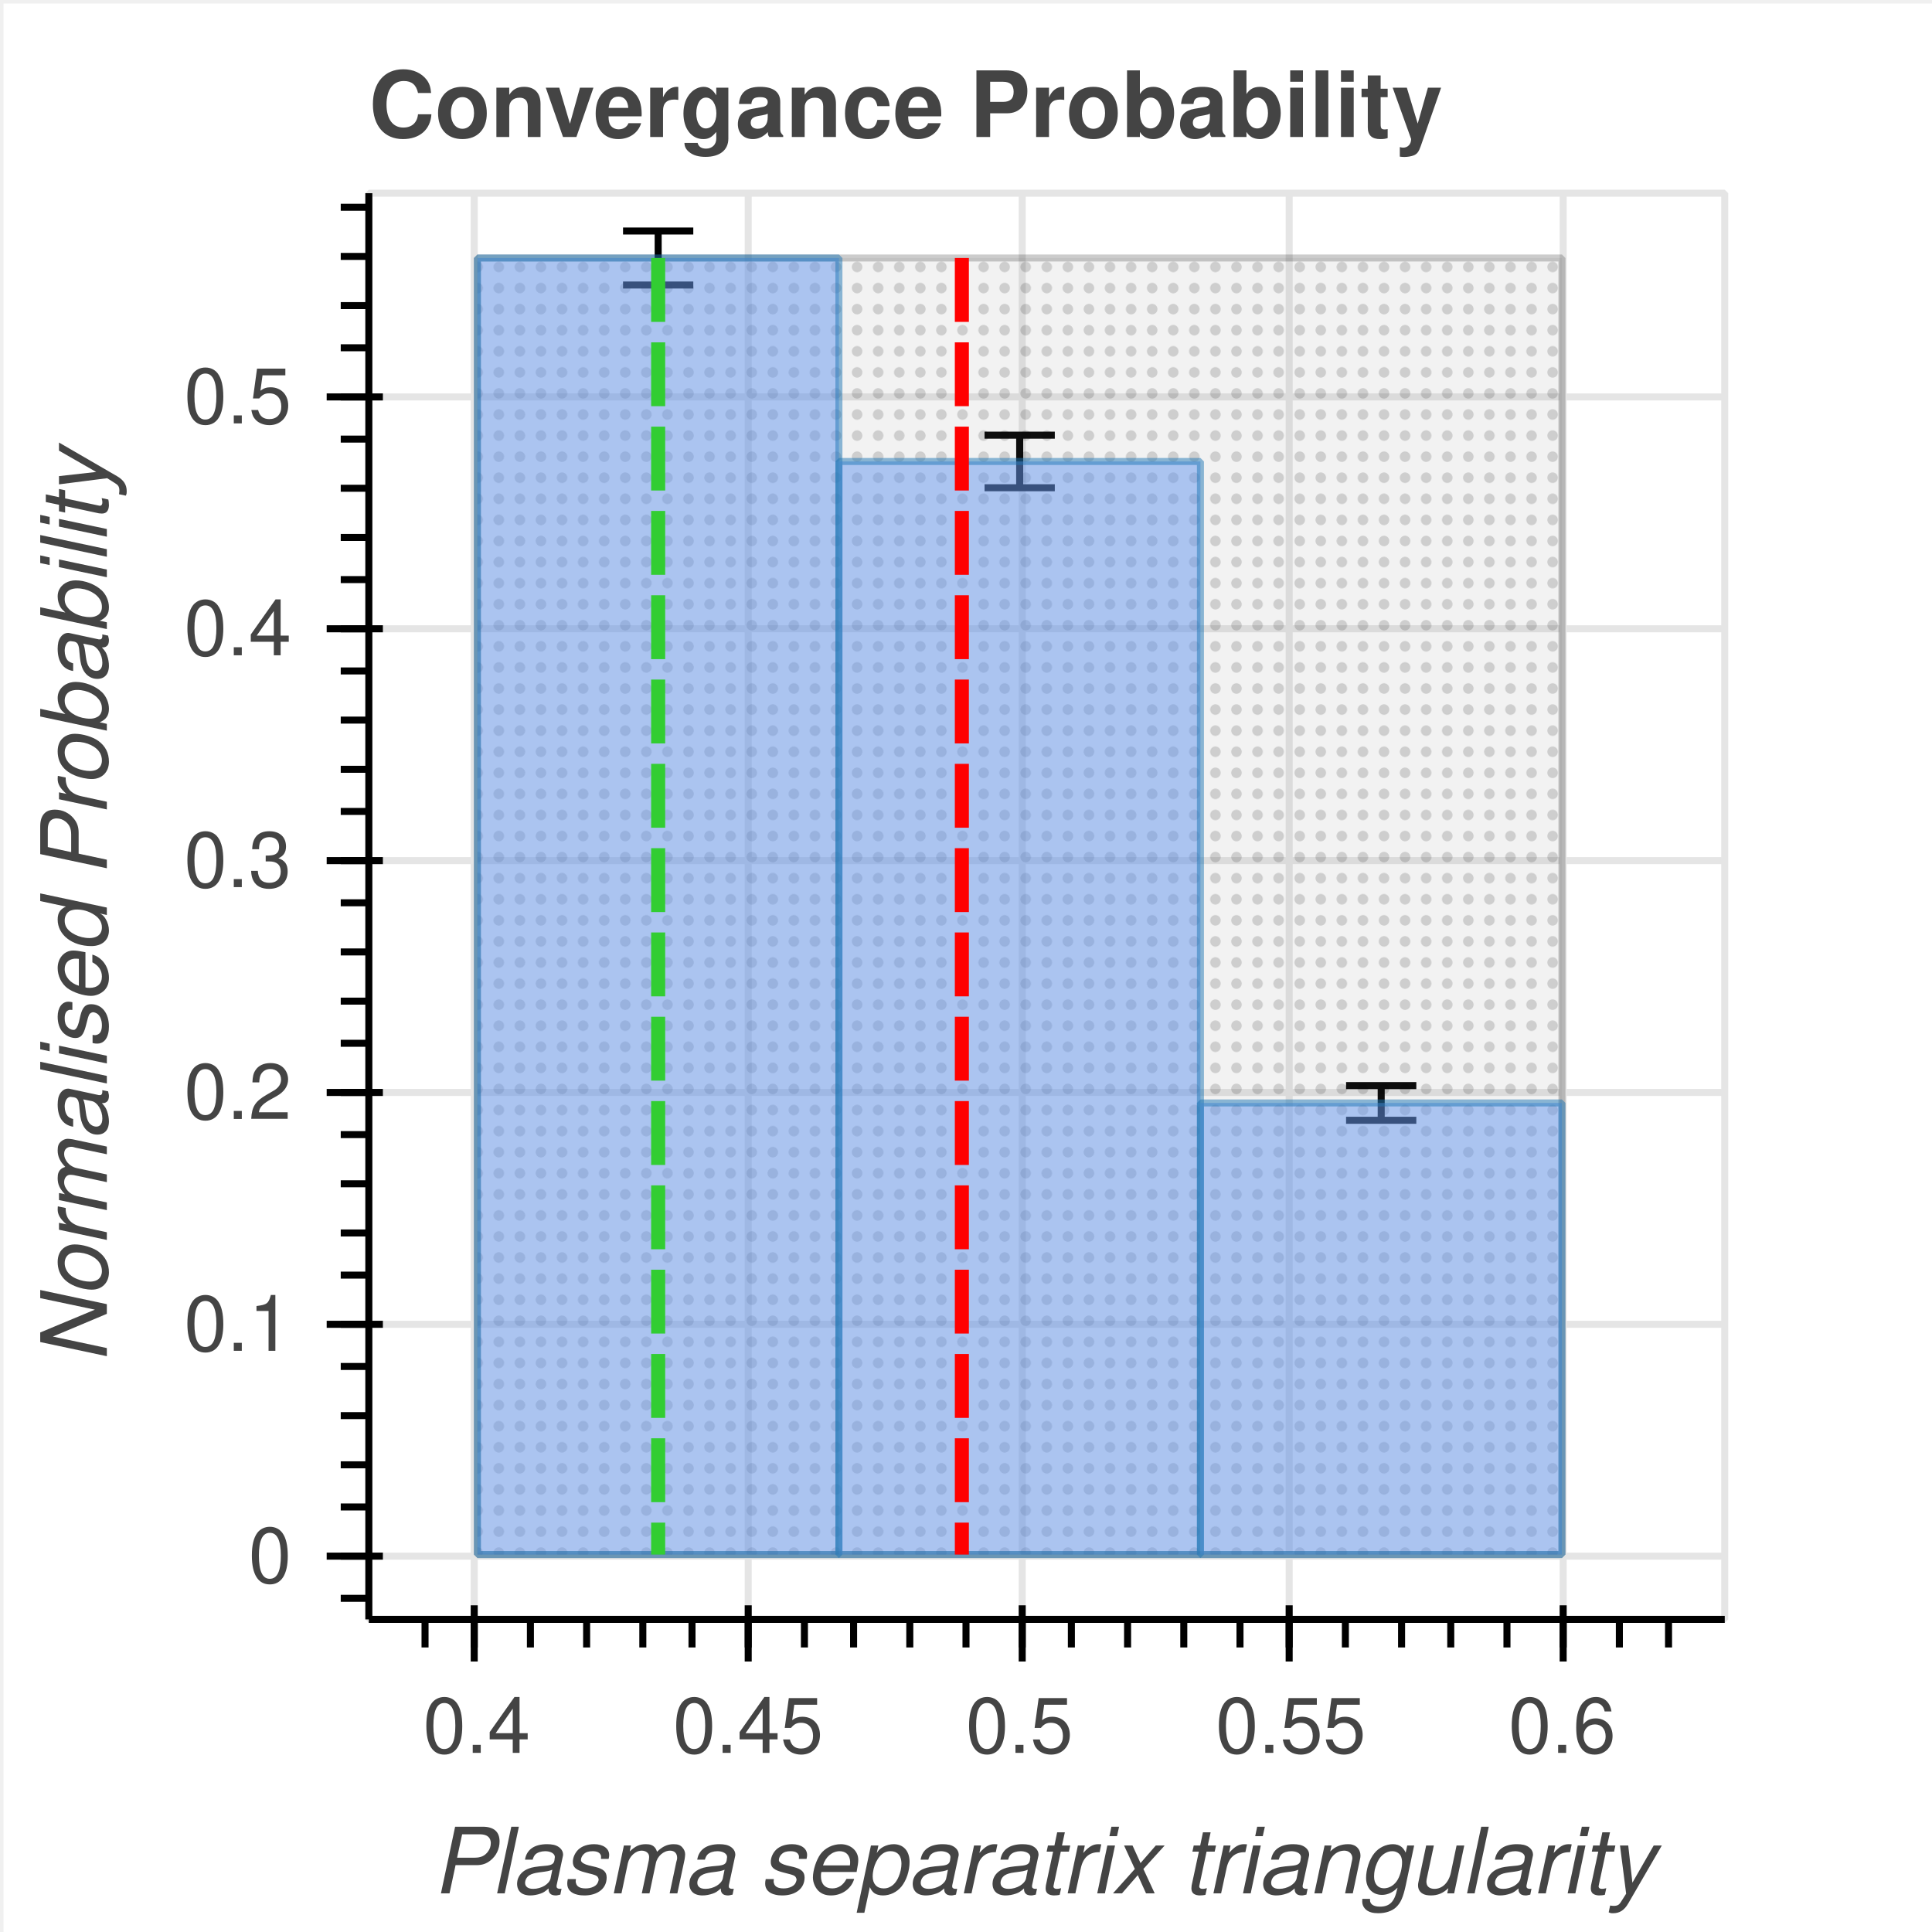
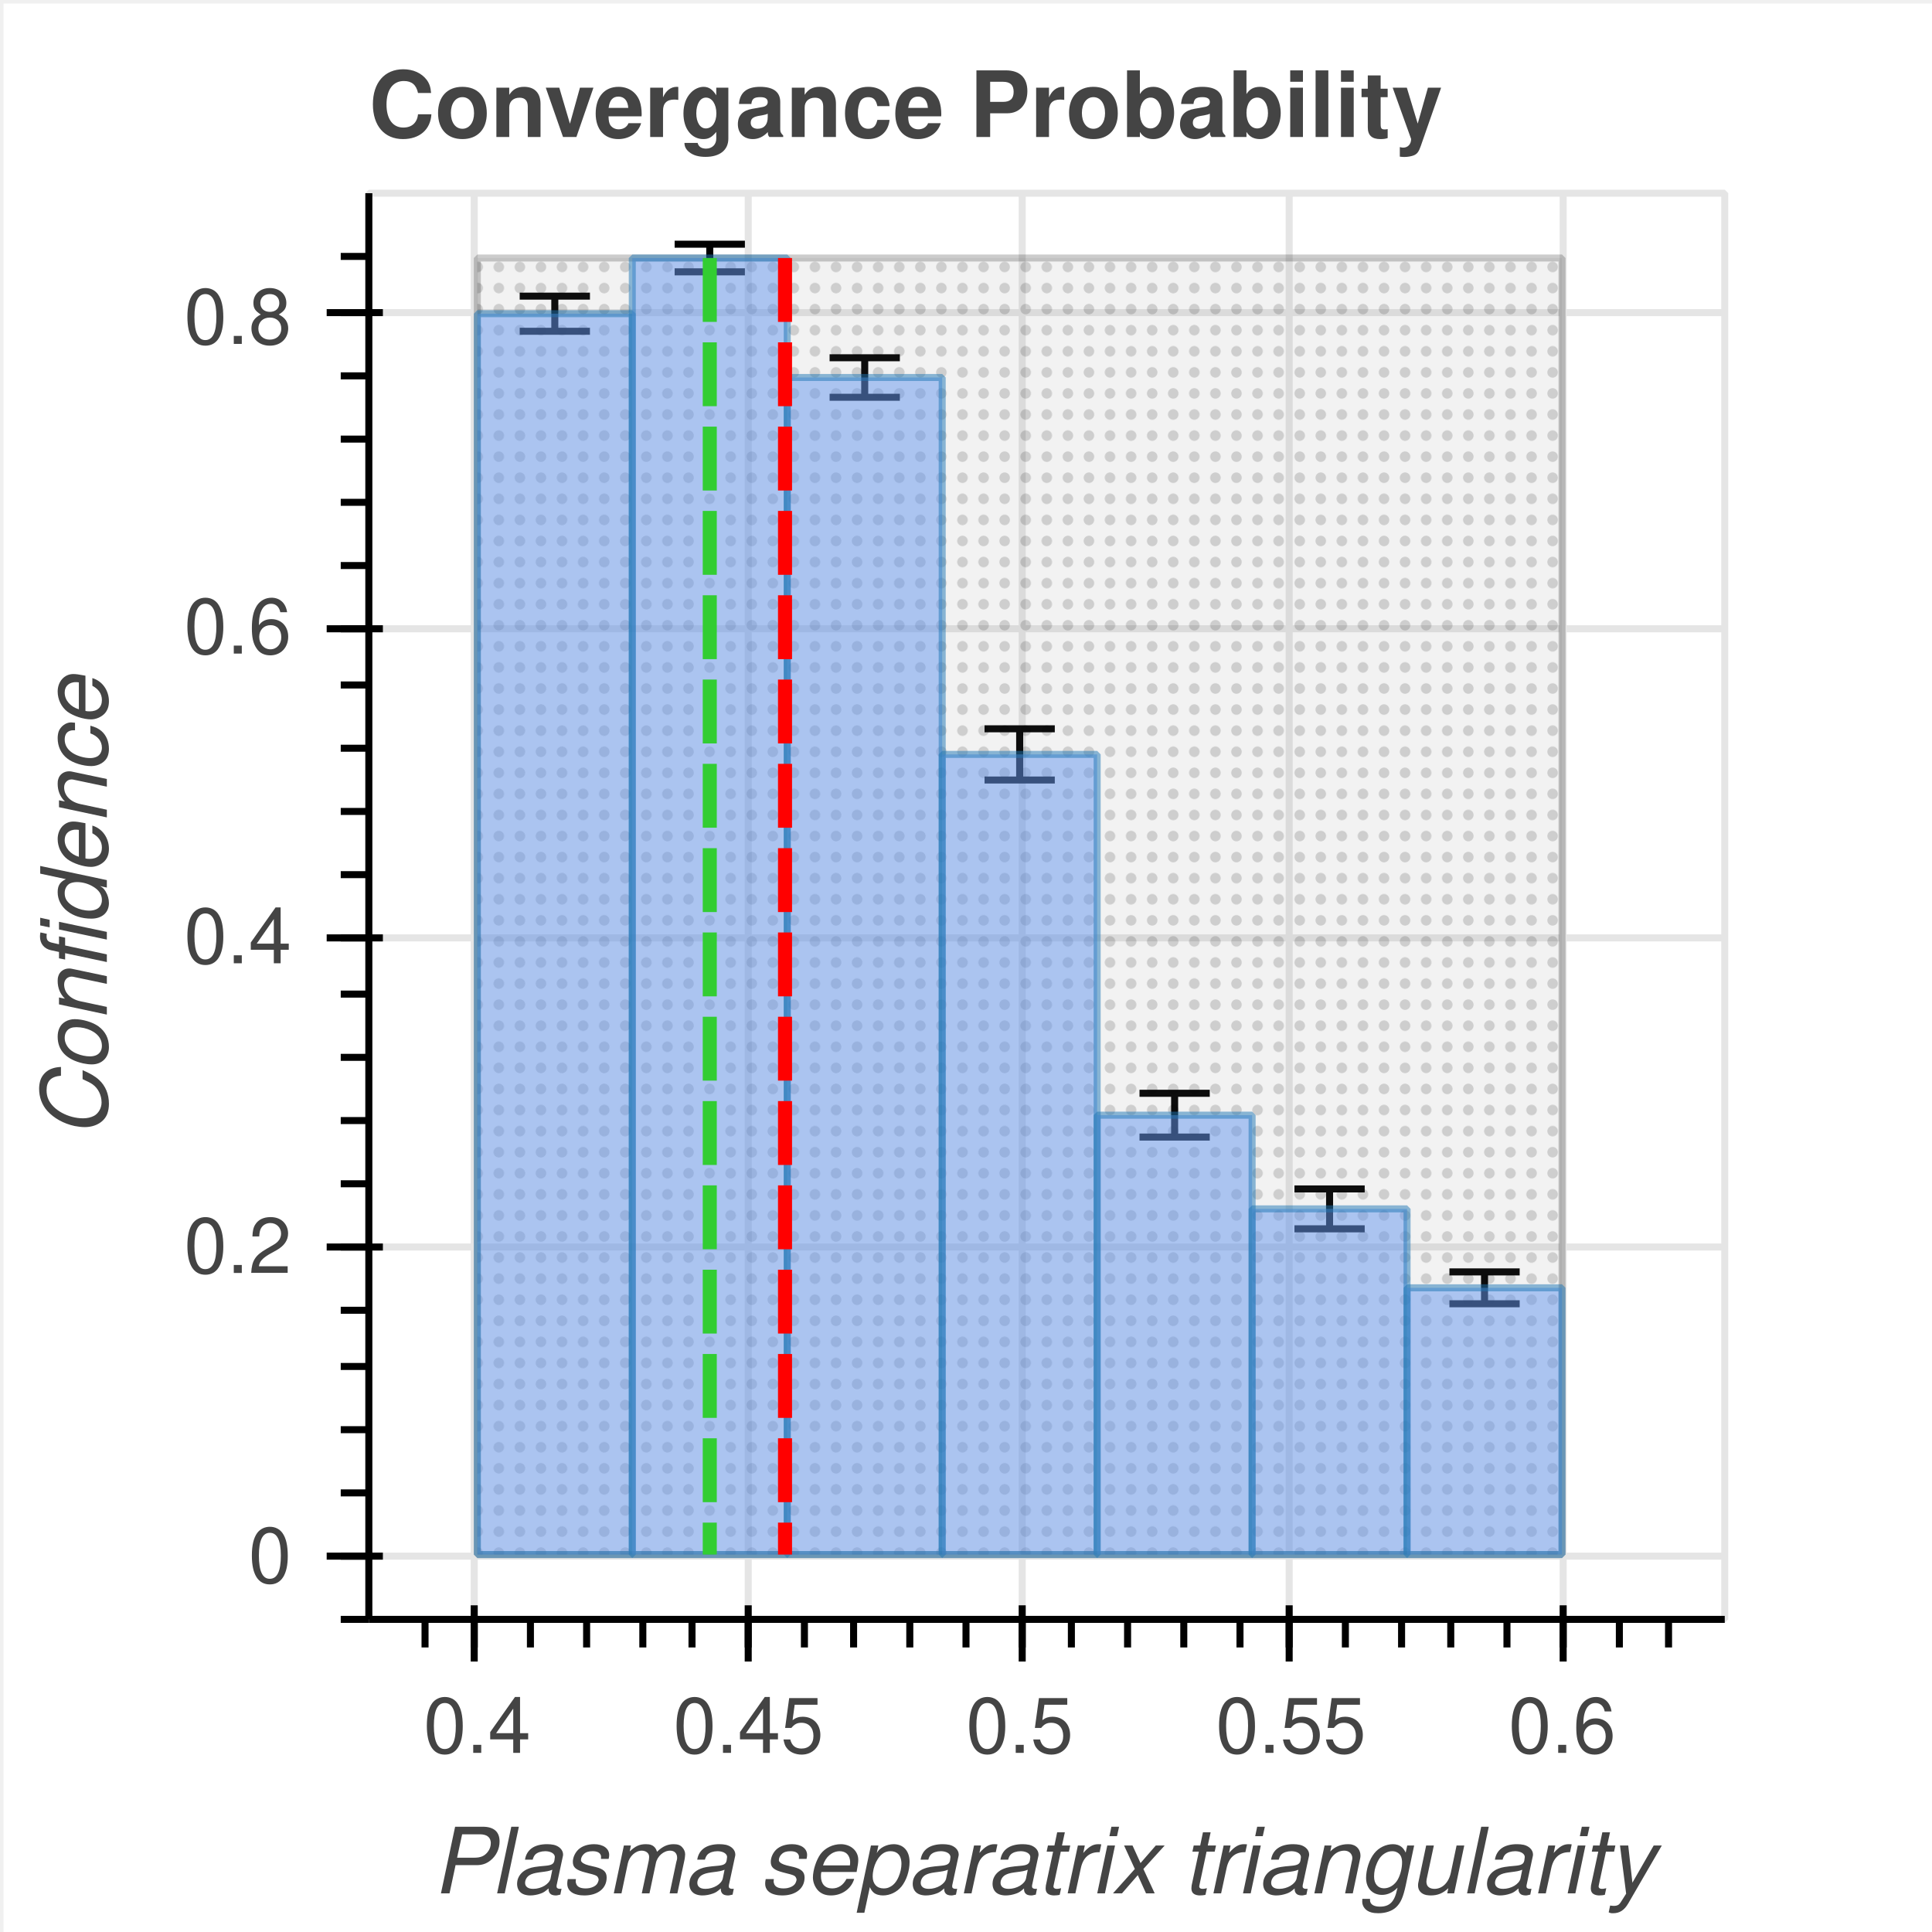
<svg xmlns="http://www.w3.org/2000/svg" version="1.1" width="275" height="275">
  <defs>
-     <clipPath id="tAmQHyvHQlcp">
+     <clipPath id="LnCLbSLbRoFw">
      <path fill="none" stroke="none" d="M 52.5 27.5 L 245.5 27.5 L 245.5 230.5 L 52.5 230.5 L 52.5 27.5 Z" />
    </clipPath>
-     <clipPath id="MFPuxnITZSGI">
+     <clipPath id="NcBMrpWpSbSR">
      <path fill="none" stroke="none" d="M 52.5 27.5 L 245.5 27.5 L 245.5 230.5 L 52.5 230.5 L 52.5 27.5 Z" />
    </clipPath>
-     <clipPath id="GKrBbEVCvaXV">
+     <clipPath id="sJlXTzkyWSCB">
      <path fill="none" stroke="none" d="M 52.5 27.5 L 245.5 27.5 L 245.5 230.5 L 52.5 230.5 L 52.5 27.5 Z" />
    </clipPath>
-     <clipPath id="isdcPAMrfsde">
+     <clipPath id="GQpRMGQTZTDt">
      <path fill="none" stroke="none" d="M 52.5 27.5 L 245.5 27.5 L 245.5 230.5 L 52.5 230.5 L 52.5 27.5 Z" />
    </clipPath>
-     <pattern id="sAsgovecMvTl" width="3" height="3" patternUnits="userSpaceOnUse">
+     <pattern id="yRzOiZHkLfmL" width="3" height="3" patternUnits="userSpaceOnUse">
      <path fill="rgb(0,0,0)" stroke="none" paint-order="stroke" d="M 2.75 2 A 0.75 0.75 0 0 0 1.25 2 A 0.75 0.75 0 0 0 2.75 2" fill-opacity="0.149" />
    </pattern>
-     <clipPath id="vZOCZhMIaFDz">
+     <clipPath id="ggymtwAHtQGe">
      <path fill="none" stroke="none" d="M 52.5 27.5 L 245.5 27.5 L 245.5 230.5 L 52.5 230.5 L 52.5 27.5 Z" />
    </clipPath>
-     <clipPath id="ccFSHwwnXrXo">
+     <clipPath id="gRuhgPhNSMVX">
      <path fill="none" stroke="none" d="M 52.5 27.5 L 245.5 27.5 L 245.5 230.5 L 52.5 230.5 L 52.5 27.5 Z" />
    </clipPath>
-     <clipPath id="LZooOgtngRQb">
+     <clipPath id="QiUhBLStNuak">
      <path fill="none" stroke="none" d="M 52.5 27.5 L 245.5 27.5 L 245.5 230.5 L 52.5 230.5 L 52.5 27.5 Z" />
    </clipPath>
-     <clipPath id="IBVFhfnrfcii">
+     <clipPath id="bLAhxzlRAKGR">
      <path fill="none" stroke="none" d="M 52.5 27.5 L 245.5 27.5 L 245.5 230.5 L 52.5 230.5 L 52.5 27.5 Z" />
    </clipPath>
  </defs>
  <path fill="rgb(255,255,255)" stroke="none" paint-order="stroke" d="M 0.5 0.5 L 275.5 0.5 L 275.5 275.5 L 0.5 275.5 L 0.5 0.5 Z" fill-opacity="1" />
  <rect fill="#FFFFFF" stroke="none" x="52" y="27" width="193" height="203" transform="matrix(1, 0, 0, 1, 0.5, 0.5)" />
  <path fill="rgb(255,255,255)" stroke="none" paint-order="stroke" d="M 52.5 27.5 L 245.5 27.5 L 245.5 230.5 L 52.5 230.5 L 52.5 27.5 Z" fill-opacity="1" />
  <path fill="none" stroke="rgb(229,229,229)" paint-order="fill" d="M 52.5 27.5 L 245.5 27.5 L 245.5 230.5 L 52.5 230.5 L 52.5 27.5 Z" stroke-opacity="1" stroke-linejoin="bevel" stroke-miterlimit="10" />
-   <path fill="none" stroke="rgb(229,229,229)" paint-order="fill" d="M 67.5 230.5 L 67.5 27.5 M 106.5 230.5 L 106.5 27.5 M 145.5 230.5 L 145.5 27.5 M 183.5 230.5 L 183.5 27.5 M 222.5 230.5 L 222.5 27.5" stroke-opacity="1" stroke-linejoin="bevel" stroke-miterlimit="10" clip-path="url(#tAmQHyvHQlcp)" />
-   <path fill="none" stroke="rgb(229,229,229)" paint-order="fill" d="M 52.5 221.5 L 245.5 221.5 M 52.5 188.5 L 245.5 188.5 M 52.5 155.5 L 245.5 155.5 M 52.5 122.5 L 245.5 122.5 M 52.5 89.5 L 245.5 89.5 M 52.5 56.5 L 245.5 56.5" stroke-opacity="1" stroke-linejoin="bevel" stroke-miterlimit="10" clip-path="url(#MFPuxnITZSGI)" />
-   <path fill="none" stroke="rgb(0,0,0)" paint-order="fill" d="M 93.683 32.884 L 93.683 40.57" stroke-opacity="1" stroke-linejoin="bevel" stroke-miterlimit="10" clip-path="url(#GKrBbEVCvaXV)" />
-   <path fill="none" stroke="rgb(0,0,0)" paint-order="fill" d="M 145.141 61.941 L 145.141 69.425" stroke-opacity="1" stroke-linejoin="bevel" stroke-miterlimit="10" clip-path="url(#GKrBbEVCvaXV)" />
-   <path fill="none" stroke="rgb(0,0,0)" paint-order="fill" d="M 196.599 154.525 L 196.599 159.461" stroke-opacity="1" stroke-linejoin="bevel" stroke-miterlimit="10" clip-path="url(#GKrBbEVCvaXV)" />
-   <path fill="none" stroke="rgb(0,0,0)" paint-order="fill" d="M 88.683 32.884 L 98.683 32.884" stroke-opacity="1" stroke-linejoin="bevel" stroke-miterlimit="10" clip-path="url(#GKrBbEVCvaXV)" />
-   <path fill="none" stroke="rgb(0,0,0)" paint-order="fill" d="M 140.141 61.941 L 150.141 61.941" stroke-opacity="1" stroke-linejoin="bevel" stroke-miterlimit="10" clip-path="url(#GKrBbEVCvaXV)" />
-   <path fill="none" stroke="rgb(0,0,0)" paint-order="fill" d="M 191.599 154.525 L 201.599 154.525" stroke-opacity="1" stroke-linejoin="bevel" stroke-miterlimit="10" clip-path="url(#GKrBbEVCvaXV)" />
-   <path fill="none" stroke="rgb(0,0,0)" paint-order="fill" d="M 98.683 40.57 L 88.683 40.57" stroke-opacity="1" stroke-linejoin="bevel" stroke-miterlimit="10" clip-path="url(#GKrBbEVCvaXV)" />
-   <path fill="none" stroke="rgb(0,0,0)" paint-order="fill" d="M 150.141 69.425 L 140.141 69.425" stroke-opacity="1" stroke-linejoin="bevel" stroke-miterlimit="10" clip-path="url(#GKrBbEVCvaXV)" />
-   <path fill="none" stroke="rgb(0,0,0)" paint-order="fill" d="M 201.599 159.461 L 191.599 159.461" stroke-opacity="1" stroke-linejoin="bevel" stroke-miterlimit="10" clip-path="url(#GKrBbEVCvaXV)" />
-   <path fill="rgb(128,128,128)" stroke="none" paint-order="stroke" d="M 67.954 36.727 L 222.327 36.727 L 222.327 221.273 L 67.954 221.273 L 67.954 36.727 Z" fill-opacity="0.102" clip-path="url(#isdcPAMrfsde)" />
-   <path fill="url(#sAsgovecMvTl)" stroke="rgb(0,0,0)" paint-order="fill" d="M 67.954 36.727 L 222.327 36.727 L 222.327 221.273 L 67.954 221.273 L 67.954 36.727 Z" clip-path="url(#isdcPAMrfsde)" stroke-opacity="0.2" stroke-linejoin="bevel" stroke-miterlimit="10" />
-   <path fill="rgb(100,149,237)" stroke="rgb(31,119,180)" paint-order="fill" d="M 67.954 36.727 L 119.412 36.727 L 119.412 221.273 L 67.954 221.273 L 67.954 36.727 Z" fill-opacity="0.502" clip-path="url(#vZOCZhMIaFDz)" stroke-opacity="0.502" stroke-linejoin="bevel" stroke-miterlimit="10" />
-   <path fill="rgb(100,149,237)" stroke="rgb(31,119,180)" paint-order="fill" d="M 119.412 65.683 L 170.87 65.683 L 170.87 221.273 L 119.412 221.273 L 119.412 65.683 Z" fill-opacity="0.502" clip-path="url(#vZOCZhMIaFDz)" stroke-opacity="0.502" stroke-linejoin="bevel" stroke-miterlimit="10" />
-   <path fill="rgb(100,149,237)" stroke="rgb(31,119,180)" paint-order="fill" d="M 170.87 156.993 L 222.327 156.993 L 222.327 221.273 L 170.87 221.273 L 170.87 156.993 Z" fill-opacity="0.502" clip-path="url(#vZOCZhMIaFDz)" stroke-opacity="0.502" stroke-linejoin="bevel" stroke-miterlimit="10" />
+   <path fill="none" stroke="rgb(229,229,229)" paint-order="fill" d="M 67.5 230.5 L 67.5 27.5 M 106.5 230.5 L 106.5 27.5 M 145.5 230.5 L 145.5 27.5 M 183.5 230.5 L 183.5 27.5 M 222.5 230.5 L 222.5 27.5" stroke-opacity="1" stroke-linejoin="bevel" stroke-miterlimit="10" clip-path="url(#LnCLbSLbRoFw)" />
+   <path fill="none" stroke="rgb(229,229,229)" paint-order="fill" d="M 52.5 221.5 L 245.5 221.5 M 52.5 177.5 L 245.5 177.5 M 52.5 133.5 L 245.5 133.5 M 52.5 89.5 L 245.5 89.5 M 52.5 44.5 L 245.5 44.5" stroke-opacity="1" stroke-linejoin="bevel" stroke-miterlimit="10" clip-path="url(#NcBMrpWpSbSR)" />
+   <path fill="none" stroke="rgb(0,0,0)" paint-order="fill" d="M 78.972 42.152 L 78.972 47.155" stroke-opacity="1" stroke-linejoin="bevel" stroke-miterlimit="10" clip-path="url(#sJlXTzkyWSCB)" />
+   <path fill="none" stroke="rgb(0,0,0)" paint-order="fill" d="M 101.028 34.761 L 101.028 38.694" stroke-opacity="1" stroke-linejoin="bevel" stroke-miterlimit="10" clip-path="url(#sJlXTzkyWSCB)" />
+   <path fill="none" stroke="rgb(0,0,0)" paint-order="fill" d="M 123.084 50.921 L 123.084 56.545" stroke-opacity="1" stroke-linejoin="bevel" stroke-miterlimit="10" clip-path="url(#sJlXTzkyWSCB)" />
+   <path fill="none" stroke="rgb(0,0,0)" paint-order="fill" d="M 145.14 103.736 L 145.14 111.026" stroke-opacity="1" stroke-linejoin="bevel" stroke-miterlimit="10" clip-path="url(#sJlXTzkyWSCB)" />
+   <path fill="none" stroke="rgb(0,0,0)" paint-order="fill" d="M 167.196 155.617 L 167.196 161.85" stroke-opacity="1" stroke-linejoin="bevel" stroke-miterlimit="10" clip-path="url(#sJlXTzkyWSCB)" />
+   <path fill="none" stroke="rgb(0,0,0)" paint-order="fill" d="M 189.252 169.231 L 189.252 174.912" stroke-opacity="1" stroke-linejoin="bevel" stroke-miterlimit="10" clip-path="url(#sJlXTzkyWSCB)" />
+   <path fill="none" stroke="rgb(0,0,0)" paint-order="fill" d="M 211.308 181.042 L 211.308 185.575" stroke-opacity="1" stroke-linejoin="bevel" stroke-miterlimit="10" clip-path="url(#sJlXTzkyWSCB)" />
+   <path fill="none" stroke="rgb(0,0,0)" paint-order="fill" d="M 73.972 42.152 L 83.972 42.152" stroke-opacity="1" stroke-linejoin="bevel" stroke-miterlimit="10" clip-path="url(#sJlXTzkyWSCB)" />
+   <path fill="none" stroke="rgb(0,0,0)" paint-order="fill" d="M 96.028 34.761 L 106.028 34.761" stroke-opacity="1" stroke-linejoin="bevel" stroke-miterlimit="10" clip-path="url(#sJlXTzkyWSCB)" />
+   <path fill="none" stroke="rgb(0,0,0)" paint-order="fill" d="M 118.084 50.921 L 128.084 50.921" stroke-opacity="1" stroke-linejoin="bevel" stroke-miterlimit="10" clip-path="url(#sJlXTzkyWSCB)" />
+   <path fill="none" stroke="rgb(0,0,0)" paint-order="fill" d="M 140.14 103.736 L 150.14 103.736" stroke-opacity="1" stroke-linejoin="bevel" stroke-miterlimit="10" clip-path="url(#sJlXTzkyWSCB)" />
+   <path fill="none" stroke="rgb(0,0,0)" paint-order="fill" d="M 162.196 155.617 L 172.196 155.617" stroke-opacity="1" stroke-linejoin="bevel" stroke-miterlimit="10" clip-path="url(#sJlXTzkyWSCB)" />
+   <path fill="none" stroke="rgb(0,0,0)" paint-order="fill" d="M 184.252 169.231 L 194.252 169.231" stroke-opacity="1" stroke-linejoin="bevel" stroke-miterlimit="10" clip-path="url(#sJlXTzkyWSCB)" />
+   <path fill="none" stroke="rgb(0,0,0)" paint-order="fill" d="M 206.308 181.042 L 216.308 181.042" stroke-opacity="1" stroke-linejoin="bevel" stroke-miterlimit="10" clip-path="url(#sJlXTzkyWSCB)" />
+   <path fill="none" stroke="rgb(0,0,0)" paint-order="fill" d="M 83.972 47.155 L 73.972 47.155" stroke-opacity="1" stroke-linejoin="bevel" stroke-miterlimit="10" clip-path="url(#sJlXTzkyWSCB)" />
+   <path fill="none" stroke="rgb(0,0,0)" paint-order="fill" d="M 106.028 38.694 L 96.028 38.694" stroke-opacity="1" stroke-linejoin="bevel" stroke-miterlimit="10" clip-path="url(#sJlXTzkyWSCB)" />
+   <path fill="none" stroke="rgb(0,0,0)" paint-order="fill" d="M 128.084 56.545 L 118.084 56.545" stroke-opacity="1" stroke-linejoin="bevel" stroke-miterlimit="10" clip-path="url(#sJlXTzkyWSCB)" />
+   <path fill="none" stroke="rgb(0,0,0)" paint-order="fill" d="M 150.14 111.026 L 140.14 111.026" stroke-opacity="1" stroke-linejoin="bevel" stroke-miterlimit="10" clip-path="url(#sJlXTzkyWSCB)" />
+   <path fill="none" stroke="rgb(0,0,0)" paint-order="fill" d="M 172.196 161.85 L 162.196 161.85" stroke-opacity="1" stroke-linejoin="bevel" stroke-miterlimit="10" clip-path="url(#sJlXTzkyWSCB)" />
+   <path fill="none" stroke="rgb(0,0,0)" paint-order="fill" d="M 194.252 174.912 L 184.252 174.912" stroke-opacity="1" stroke-linejoin="bevel" stroke-miterlimit="10" clip-path="url(#sJlXTzkyWSCB)" />
+   <path fill="none" stroke="rgb(0,0,0)" paint-order="fill" d="M 216.308 185.575 L 206.308 185.575" stroke-opacity="1" stroke-linejoin="bevel" stroke-miterlimit="10" clip-path="url(#sJlXTzkyWSCB)" />
+   <path fill="rgb(128,128,128)" stroke="none" paint-order="stroke" d="M 67.944 36.727 L 222.336 36.727 L 222.336 221.273 L 67.944 221.273 L 67.944 36.727 Z" fill-opacity="0.102" clip-path="url(#GQpRMGQTZTDt)" />
+   <path fill="url(#yRzOiZHkLfmL)" stroke="rgb(0,0,0)" paint-order="fill" d="M 67.944 36.727 L 222.336 36.727 L 222.336 221.273 L 67.944 221.273 L 67.944 36.727 Z" clip-path="url(#GQpRMGQTZTDt)" stroke-opacity="0.2" stroke-linejoin="bevel" stroke-miterlimit="10" />
+   <path fill="rgb(100,149,237)" stroke="rgb(31,119,180)" paint-order="fill" d="M 67.944 44.653 L 90 44.653 L 90 221.273 L 67.944 221.273 L 67.944 44.653 Z" fill-opacity="0.502" clip-path="url(#ggymtwAHtQGe)" stroke-opacity="0.502" stroke-linejoin="bevel" stroke-miterlimit="10" />
+   <path fill="rgb(100,149,237)" stroke="rgb(31,119,180)" paint-order="fill" d="M 90 36.727 L 112.056 36.727 L 112.056 221.273 L 90 221.273 L 90 36.727 Z" fill-opacity="0.502" clip-path="url(#ggymtwAHtQGe)" stroke-opacity="0.502" stroke-linejoin="bevel" stroke-miterlimit="10" />
+   <path fill="rgb(100,149,237)" stroke="rgb(31,119,180)" paint-order="fill" d="M 112.056 53.733 L 134.112 53.733 L 134.112 221.273 L 112.056 221.273 L 112.056 53.733 Z" fill-opacity="0.502" clip-path="url(#ggymtwAHtQGe)" stroke-opacity="0.502" stroke-linejoin="bevel" stroke-miterlimit="10" />
+   <path fill="rgb(100,149,237)" stroke="rgb(31,119,180)" paint-order="fill" d="M 134.112 107.381 L 156.168 107.381 L 156.168 221.273 L 134.112 221.273 L 134.112 107.381 Z" fill-opacity="0.502" clip-path="url(#ggymtwAHtQGe)" stroke-opacity="0.502" stroke-linejoin="bevel" stroke-miterlimit="10" />
+   <path fill="rgb(100,149,237)" stroke="rgb(31,119,180)" paint-order="fill" d="M 156.168 158.733 L 178.224 158.733 L 178.224 221.273 L 156.168 221.273 L 156.168 158.733 Z" fill-opacity="0.502" clip-path="url(#ggymtwAHtQGe)" stroke-opacity="0.502" stroke-linejoin="bevel" stroke-miterlimit="10" />
+   <path fill="rgb(100,149,237)" stroke="rgb(31,119,180)" paint-order="fill" d="M 178.224 172.071 L 200.28 172.071 L 200.28 221.273 L 178.224 221.273 L 178.224 172.071 Z" fill-opacity="0.502" clip-path="url(#ggymtwAHtQGe)" stroke-opacity="0.502" stroke-linejoin="bevel" stroke-miterlimit="10" />
+   <path fill="rgb(100,149,237)" stroke="rgb(31,119,180)" paint-order="fill" d="M 200.28 183.308 L 222.336 183.308 L 222.336 221.273 L 200.28 221.273 L 200.28 183.308 Z" fill-opacity="0.502" clip-path="url(#ggymtwAHtQGe)" stroke-opacity="0.502" stroke-linejoin="bevel" stroke-miterlimit="10" />
  <path fill="none" stroke="rgb(0,0,0)" paint-order="fill" d="M 52.5 230.5 L 245.5 230.5" stroke-opacity="1" stroke-linejoin="bevel" stroke-miterlimit="10" />
  <path fill="none" stroke="rgb(0,0,0)" paint-order="fill" d="M 67.5 236.5 L 67.5 228.5 M 106.5 236.5 L 106.5 228.5 M 145.5 236.5 L 145.5 228.5 M 183.5 236.5 L 183.5 228.5 M 222.5 236.5 L 222.5 228.5" stroke-opacity="1" stroke-linejoin="bevel" stroke-miterlimit="10" />
  <path fill="none" stroke="rgb(0,0,0)" paint-order="fill" d="M 60.5 234.5 L 60.5 230.5 M 67.5 234.5 L 67.5 230.5 M 75.5 234.5 L 75.5 230.5 M 83.5 234.5 L 83.5 230.5 M 91.5 234.5 L 91.5 230.5 M 98.5 234.5 L 98.5 230.5 M 106.5 234.5 L 106.5 230.5 M 114.5 234.5 L 114.5 230.5 M 121.5 234.5 L 121.5 230.5 M 129.5 234.5 L 129.5 230.5 M 137.5 234.5 L 137.5 230.5 M 145.5 234.5 L 145.5 230.5 M 152.5 234.5 L 152.5 230.5 M 160.5 234.5 L 160.5 230.5 M 168.5 234.5 L 168.5 230.5 M 176.5 234.5 L 176.5 230.5 M 183.5 234.5 L 183.5 230.5 M 191.5 234.5 L 191.5 230.5 M 199.5 234.5 L 199.5 230.5 M 206.5 234.5 L 206.5 230.5 M 214.5 234.5 L 214.5 230.5 M 222.5 234.5 L 222.5 230.5 M 230.5 234.5 L 230.5 230.5 M 237.5 234.5 L 237.5 230.5" stroke-opacity="1" stroke-linejoin="bevel" stroke-miterlimit="10" />
-   <text fill="rgb(68,68,68)" stroke="none" font-family="helvetica" font-size="11px" font-style="normal" font-weight="normal" text-decoration="normal" x="59.72" y="249" text-anchor="start" dominant-baseline="alphabetic" transform="matrix(1, 0, 0, 1, 0.5, 0.5)" fill-opacity="1">0.4</text>
-   <text fill="none" stroke="rgb(0,0,0)" font-family="helvetica" font-size="11px" font-style="normal" font-weight="normal" text-decoration="normal" x="59.72" y="249" text-anchor="start" dominant-baseline="alphabetic" transform="matrix(1, 0, 0, 1, 0.5, 0.5)" stroke-opacity="0" stroke-linejoin="bevel" stroke-miterlimit="10">0.4</text>
-   <text fill="rgb(68,68,68)" stroke="none" font-family="helvetica" font-size="11px" font-style="normal" font-weight="normal" text-decoration="normal" x="95.285" y="249" text-anchor="start" dominant-baseline="alphabetic" transform="matrix(1, 0, 0, 1, 0.5, 0.5)" fill-opacity="1">0.45</text>
-   <text fill="none" stroke="rgb(0,0,0)" font-family="helvetica" font-size="11px" font-style="normal" font-weight="normal" text-decoration="normal" x="95.285" y="249" text-anchor="start" dominant-baseline="alphabetic" transform="matrix(1, 0, 0, 1, 0.5, 0.5)" stroke-opacity="0" stroke-linejoin="bevel" stroke-miterlimit="10">0.45</text>
-   <text fill="rgb(68,68,68)" stroke="none" font-family="helvetica" font-size="11px" font-style="normal" font-weight="normal" text-decoration="normal" x="136.967" y="249" text-anchor="start" dominant-baseline="alphabetic" transform="matrix(1, 0, 0, 1, 0.5, 0.5)" fill-opacity="1">0.5</text>
-   <text fill="none" stroke="rgb(0,0,0)" font-family="helvetica" font-size="11px" font-style="normal" font-weight="normal" text-decoration="normal" x="136.967" y="249" text-anchor="start" dominant-baseline="alphabetic" transform="matrix(1, 0, 0, 1, 0.5, 0.5)" stroke-opacity="0" stroke-linejoin="bevel" stroke-miterlimit="10">0.5</text>
-   <text fill="rgb(68,68,68)" stroke="none" font-family="helvetica" font-size="11px" font-style="normal" font-weight="normal" text-decoration="normal" x="172.532" y="249" text-anchor="start" dominant-baseline="alphabetic" transform="matrix(1, 0, 0, 1, 0.5, 0.5)" fill-opacity="1">0.55</text>
-   <text fill="none" stroke="rgb(0,0,0)" font-family="helvetica" font-size="11px" font-style="normal" font-weight="normal" text-decoration="normal" x="172.532" y="249" text-anchor="start" dominant-baseline="alphabetic" transform="matrix(1, 0, 0, 1, 0.5, 0.5)" stroke-opacity="0" stroke-linejoin="bevel" stroke-miterlimit="10">0.55</text>
-   <text fill="rgb(68,68,68)" stroke="none" font-family="helvetica" font-size="11px" font-style="normal" font-weight="normal" text-decoration="normal" x="214.215" y="249" text-anchor="start" dominant-baseline="alphabetic" transform="matrix(1, 0, 0, 1, 0.5, 0.5)" fill-opacity="1">0.6</text>
-   <text fill="none" stroke="rgb(0,0,0)" font-family="helvetica" font-size="11px" font-style="normal" font-weight="normal" text-decoration="normal" x="214.215" y="249" text-anchor="start" dominant-baseline="alphabetic" transform="matrix(1, 0, 0, 1, 0.5, 0.5)" stroke-opacity="0" stroke-linejoin="bevel" stroke-miterlimit="10">0.6</text>
+   <text fill="rgb(68,68,68)" stroke="none" font-family="helvetica" font-size="11px" font-style="normal" font-weight="normal" text-decoration="normal" x="59.789" y="249" text-anchor="start" dominant-baseline="alphabetic" transform="matrix(1, 0, 0, 1, 0.5, 0.5)" fill-opacity="1">0.4</text>
+   <text fill="none" stroke="rgb(0,0,0)" font-family="helvetica" font-size="11px" font-style="normal" font-weight="normal" text-decoration="normal" x="59.789" y="249" text-anchor="start" dominant-baseline="alphabetic" transform="matrix(1, 0, 0, 1, 0.5, 0.5)" stroke-opacity="0" stroke-linejoin="bevel" stroke-miterlimit="10">0.4</text>
+   <text fill="rgb(68,68,68)" stroke="none" font-family="helvetica" font-size="11px" font-style="normal" font-weight="normal" text-decoration="normal" x="95.339" y="249" text-anchor="start" dominant-baseline="alphabetic" transform="matrix(1, 0, 0, 1, 0.5, 0.5)" fill-opacity="1">0.45</text>
+   <text fill="none" stroke="rgb(0,0,0)" font-family="helvetica" font-size="11px" font-style="normal" font-weight="normal" text-decoration="normal" x="95.339" y="249" text-anchor="start" dominant-baseline="alphabetic" transform="matrix(1, 0, 0, 1, 0.5, 0.5)" stroke-opacity="0" stroke-linejoin="bevel" stroke-miterlimit="10">0.45</text>
+   <text fill="rgb(68,68,68)" stroke="none" font-family="helvetica" font-size="11px" font-style="normal" font-weight="normal" text-decoration="normal" x="137.006" y="249" text-anchor="start" dominant-baseline="alphabetic" transform="matrix(1, 0, 0, 1, 0.5, 0.5)" fill-opacity="1">0.5</text>
+   <text fill="none" stroke="rgb(0,0,0)" font-family="helvetica" font-size="11px" font-style="normal" font-weight="normal" text-decoration="normal" x="137.006" y="249" text-anchor="start" dominant-baseline="alphabetic" transform="matrix(1, 0, 0, 1, 0.5, 0.5)" stroke-opacity="0" stroke-linejoin="bevel" stroke-miterlimit="10">0.5</text>
+   <text fill="rgb(68,68,68)" stroke="none" font-family="helvetica" font-size="11px" font-style="normal" font-weight="normal" text-decoration="normal" x="172.556" y="249" text-anchor="start" dominant-baseline="alphabetic" transform="matrix(1, 0, 0, 1, 0.5, 0.5)" fill-opacity="1">0.55</text>
+   <text fill="none" stroke="rgb(0,0,0)" font-family="helvetica" font-size="11px" font-style="normal" font-weight="normal" text-decoration="normal" x="172.556" y="249" text-anchor="start" dominant-baseline="alphabetic" transform="matrix(1, 0, 0, 1, 0.5, 0.5)" stroke-opacity="0" stroke-linejoin="bevel" stroke-miterlimit="10">0.55</text>
+   <text fill="rgb(68,68,68)" stroke="none" font-family="helvetica" font-size="11px" font-style="normal" font-weight="normal" text-decoration="normal" x="214.224" y="249" text-anchor="start" dominant-baseline="alphabetic" transform="matrix(1, 0, 0, 1, 0.5, 0.5)" fill-opacity="1">0.6</text>
+   <text fill="none" stroke="rgb(0,0,0)" font-family="helvetica" font-size="11px" font-style="normal" font-weight="normal" text-decoration="normal" x="214.224" y="249" text-anchor="start" dominant-baseline="alphabetic" transform="matrix(1, 0, 0, 1, 0.5, 0.5)" stroke-opacity="0" stroke-linejoin="bevel" stroke-miterlimit="10">0.6</text>
  <text fill="rgb(68,68,68)" stroke="none" font-family="helvetica" font-size="13px" font-style="italic" font-weight="normal" text-decoration="normal" x="61.077" y="269" text-anchor="start" dominant-baseline="alphabetic" transform="matrix(1, 0, 0, 1, 0.5, 0.5)" fill-opacity="1">Plasma separatrix triangularity</text>
  <text fill="none" stroke="rgb(0,0,0)" font-family="helvetica" font-size="13px" font-style="italic" font-weight="normal" text-decoration="normal" x="61.077" y="269" text-anchor="start" dominant-baseline="alphabetic" transform="matrix(1, 0, 0, 1, 0.5, 0.5)" stroke-opacity="0" stroke-linejoin="bevel" stroke-miterlimit="10">Plasma separatrix triangularity</text>
  <path fill="none" stroke="rgb(0,0,0)" paint-order="fill" d="M 52.5 230.5 L 52.5 27.5" stroke-opacity="1" stroke-linejoin="bevel" stroke-miterlimit="10" />
-   <path fill="none" stroke="rgb(0,0,0)" paint-order="fill" d="M 46.5 221.5 L 54.5 221.5 M 46.5 188.5 L 54.5 188.5 M 46.5 155.5 L 54.5 155.5 M 46.5 122.5 L 54.5 122.5 M 46.5 89.5 L 54.5 89.5 M 46.5 56.5 L 54.5 56.5" stroke-opacity="1" stroke-linejoin="bevel" stroke-miterlimit="10" />
-   <path fill="none" stroke="rgb(0,0,0)" paint-order="fill" d="M 48.5 227.5 L 52.5 227.5 M 48.5 221.5 L 52.5 221.5 M 48.5 214.5 L 52.5 214.5 M 48.5 208.5 L 52.5 208.5 M 48.5 201.5 L 52.5 201.5 M 48.5 194.5 L 52.5 194.5 M 48.5 188.5 L 52.5 188.5 M 48.5 181.5 L 52.5 181.5 M 48.5 175.5 L 52.5 175.5 M 48.5 168.5 L 52.5 168.5 M 48.5 161.5 L 52.5 161.5 M 48.5 155.5 L 52.5 155.5 M 48.5 148.5 L 52.5 148.5 M 48.5 142.5 L 52.5 142.5 M 48.5 135.5 L 52.5 135.5 M 48.5 128.5 L 52.5 128.5 M 48.5 122.5 L 52.5 122.5 M 48.5 115.5 L 52.5 115.5 M 48.5 109.5 L 52.5 109.5 M 48.5 102.5 L 52.5 102.5 M 48.5 95.5 L 52.5 95.5 M 48.5 89.5 L 52.5 89.5 M 48.5 82.5 L 52.5 82.5 M 48.5 76.5 L 52.5 76.5 M 48.5 69.5 L 52.5 69.5 M 48.5 62.5 L 52.5 62.5 M 48.5 56.5 L 52.5 56.5 M 48.5 49.5 L 52.5 49.5 M 48.5 43.5 L 52.5 43.5 M 48.5 36.5 L 52.5 36.5 M 48.5 29.5 L 52.5 29.5" stroke-opacity="1" stroke-linejoin="bevel" stroke-miterlimit="10" />
+   <path fill="none" stroke="rgb(0,0,0)" paint-order="fill" d="M 46.5 221.5 L 54.5 221.5 M 46.5 177.5 L 54.5 177.5 M 46.5 133.5 L 54.5 133.5 M 46.5 89.5 L 54.5 89.5 M 46.5 44.5 L 54.5 44.5" stroke-opacity="1" stroke-linejoin="bevel" stroke-miterlimit="10" />
+   <path fill="none" stroke="rgb(0,0,0)" paint-order="fill" d="M 48.5 230.5 L 52.5 230.5 M 48.5 221.5 L 52.5 221.5 M 48.5 212.5 L 52.5 212.5 M 48.5 203.5 L 52.5 203.5 M 48.5 194.5 L 52.5 194.5 M 48.5 186.5 L 52.5 186.5 M 48.5 177.5 L 52.5 177.5 M 48.5 168.5 L 52.5 168.5 M 48.5 159.5 L 52.5 159.5 M 48.5 150.5 L 52.5 150.5 M 48.5 141.5 L 52.5 141.5 M 48.5 133.5 L 52.5 133.5 M 48.5 124.5 L 52.5 124.5 M 48.5 115.5 L 52.5 115.5 M 48.5 106.5 L 52.5 106.5 M 48.5 97.5 L 52.5 97.5 M 48.5 89.5 L 52.5 89.5 M 48.5 80.5 L 52.5 80.5 M 48.5 71.5 L 52.5 71.5 M 48.5 62.5 L 52.5 62.5 M 48.5 53.5 L 52.5 53.5 M 48.5 44.5 L 52.5 44.5 M 48.5 36.5 L 52.5 36.5" stroke-opacity="1" stroke-linejoin="bevel" stroke-miterlimit="10" />
  <text fill="rgb(68,68,68)" stroke="none" font-family="helvetica" font-size="11px" font-style="normal" font-weight="normal" text-decoration="normal" x="34.882" y="224.773" text-anchor="start" dominant-baseline="alphabetic" transform="matrix(1, 0, 0, 1, 0.5, 0.5)" fill-opacity="1">0</text>
  <text fill="none" stroke="rgb(0,0,0)" font-family="helvetica" font-size="11px" font-style="normal" font-weight="normal" text-decoration="normal" x="34.882" y="224.773" text-anchor="start" dominant-baseline="alphabetic" transform="matrix(1, 0, 0, 1, 0.5, 0.5)" stroke-opacity="0" stroke-linejoin="bevel" stroke-miterlimit="10">0</text>
-   <text fill="rgb(68,68,68)" stroke="none" font-family="helvetica" font-size="11px" font-style="normal" font-weight="normal" text-decoration="normal" x="25.708" y="191.771" text-anchor="start" dominant-baseline="alphabetic" transform="matrix(1, 0, 0, 1, 0.5, 0.5)" fill-opacity="1">0.1</text>
-   <text fill="none" stroke="rgb(0,0,0)" font-family="helvetica" font-size="11px" font-style="normal" font-weight="normal" text-decoration="normal" x="25.708" y="191.771" text-anchor="start" dominant-baseline="alphabetic" transform="matrix(1, 0, 0, 1, 0.5, 0.5)" stroke-opacity="0" stroke-linejoin="bevel" stroke-miterlimit="10">0.1</text>
-   <text fill="rgb(68,68,68)" stroke="none" font-family="helvetica" font-size="11px" font-style="normal" font-weight="normal" text-decoration="normal" x="25.708" y="158.77" text-anchor="start" dominant-baseline="alphabetic" transform="matrix(1, 0, 0, 1, 0.5, 0.5)" fill-opacity="1">0.2</text>
-   <text fill="none" stroke="rgb(0,0,0)" font-family="helvetica" font-size="11px" font-style="normal" font-weight="normal" text-decoration="normal" x="25.708" y="158.77" text-anchor="start" dominant-baseline="alphabetic" transform="matrix(1, 0, 0, 1, 0.5, 0.5)" stroke-opacity="0" stroke-linejoin="bevel" stroke-miterlimit="10">0.2</text>
-   <text fill="rgb(68,68,68)" stroke="none" font-family="helvetica" font-size="11px" font-style="normal" font-weight="normal" text-decoration="normal" x="25.708" y="125.769" text-anchor="start" dominant-baseline="alphabetic" transform="matrix(1, 0, 0, 1, 0.5, 0.5)" fill-opacity="1">0.3</text>
-   <text fill="none" stroke="rgb(0,0,0)" font-family="helvetica" font-size="11px" font-style="normal" font-weight="normal" text-decoration="normal" x="25.708" y="125.769" text-anchor="start" dominant-baseline="alphabetic" transform="matrix(1, 0, 0, 1, 0.5, 0.5)" stroke-opacity="0" stroke-linejoin="bevel" stroke-miterlimit="10">0.3</text>
-   <text fill="rgb(68,68,68)" stroke="none" font-family="helvetica" font-size="11px" font-style="normal" font-weight="normal" text-decoration="normal" x="25.708" y="92.767" text-anchor="start" dominant-baseline="alphabetic" transform="matrix(1, 0, 0, 1, 0.5, 0.5)" fill-opacity="1">0.4</text>
-   <text fill="none" stroke="rgb(0,0,0)" font-family="helvetica" font-size="11px" font-style="normal" font-weight="normal" text-decoration="normal" x="25.708" y="92.767" text-anchor="start" dominant-baseline="alphabetic" transform="matrix(1, 0, 0, 1, 0.5, 0.5)" stroke-opacity="0" stroke-linejoin="bevel" stroke-miterlimit="10">0.4</text>
-   <text fill="rgb(68,68,68)" stroke="none" font-family="helvetica" font-size="11px" font-style="normal" font-weight="normal" text-decoration="normal" x="25.708" y="59.766" text-anchor="start" dominant-baseline="alphabetic" transform="matrix(1, 0, 0, 1, 0.5, 0.5)" fill-opacity="1">0.5</text>
-   <text fill="none" stroke="rgb(0,0,0)" font-family="helvetica" font-size="11px" font-style="normal" font-weight="normal" text-decoration="normal" x="25.708" y="59.766" text-anchor="start" dominant-baseline="alphabetic" transform="matrix(1, 0, 0, 1, 0.5, 0.5)" stroke-opacity="0" stroke-linejoin="bevel" stroke-miterlimit="10">0.5</text>
-   <text fill="rgb(68,68,68)" stroke="none" font-family="helvetica" font-size="13px" font-style="italic" font-weight="normal" text-decoration="normal" x="-47.317" y="125.5" text-anchor="start" dominant-baseline="alphabetic" transform="matrix(6.123233995736766e-17, -1, 1, 6.123233995736766e-17, -110.2915, 146.7085)" fill-opacity="1">Normalised Probability</text>
-   <text fill="none" stroke="rgb(0,0,0)" font-family="helvetica" font-size="13px" font-style="italic" font-weight="normal" text-decoration="normal" x="-47.317" y="125.5" text-anchor="start" dominant-baseline="alphabetic" transform="matrix(6.123233995736766e-17, -1, 1, 6.123233995736766e-17, -110.2915, 146.7085)" stroke-opacity="0" stroke-linejoin="bevel" stroke-miterlimit="10">Normalised Probability</text>
-   <path fill="rgb(255,249,186)" stroke="rgb(255,0,0)" paint-order="fill" d="M 136.91 36.727 L 136.91 36.727 L 136.91 221.273 L 136.91 221.273 L 136.91 36.727 Z" fill-opacity="0.4" clip-path="url(#ccFSHwwnXrXo)" stroke-opacity="1" stroke-linejoin="bevel" stroke-miterlimit="10" stroke-width="2" stroke-dasharray="6" />
-   <path fill="rgb(255,249,186)" stroke="rgb(50,205,50)" paint-order="fill" d="M 93.683 36.727 L 93.683 36.727 L 93.683 221.273 L 93.683 221.273 L 93.683 36.727 Z" fill-opacity="0.4" clip-path="url(#LZooOgtngRQb)" stroke-opacity="1" stroke-linejoin="bevel" stroke-miterlimit="10" stroke-width="2" stroke-dasharray="6" />
+   <text fill="rgb(68,68,68)" stroke="none" font-family="helvetica" font-size="11px" font-style="normal" font-weight="normal" text-decoration="normal" x="25.708" y="180.693" text-anchor="start" dominant-baseline="alphabetic" transform="matrix(1, 0, 0, 1, 0.5, 0.5)" fill-opacity="1">0.2</text>
+   <text fill="none" stroke="rgb(0,0,0)" font-family="helvetica" font-size="11px" font-style="normal" font-weight="normal" text-decoration="normal" x="25.708" y="180.693" text-anchor="start" dominant-baseline="alphabetic" transform="matrix(1, 0, 0, 1, 0.5, 0.5)" stroke-opacity="0" stroke-linejoin="bevel" stroke-miterlimit="10">0.2</text>
+   <text fill="rgb(68,68,68)" stroke="none" font-family="helvetica" font-size="11px" font-style="normal" font-weight="normal" text-decoration="normal" x="25.708" y="136.613" text-anchor="start" dominant-baseline="alphabetic" transform="matrix(1, 0, 0, 1, 0.5, 0.5)" fill-opacity="1">0.4</text>
+   <text fill="none" stroke="rgb(0,0,0)" font-family="helvetica" font-size="11px" font-style="normal" font-weight="normal" text-decoration="normal" x="25.708" y="136.613" text-anchor="start" dominant-baseline="alphabetic" transform="matrix(1, 0, 0, 1, 0.5, 0.5)" stroke-opacity="0" stroke-linejoin="bevel" stroke-miterlimit="10">0.4</text>
+   <text fill="rgb(68,68,68)" stroke="none" font-family="helvetica" font-size="11px" font-style="normal" font-weight="normal" text-decoration="normal" x="25.708" y="92.532" text-anchor="start" dominant-baseline="alphabetic" transform="matrix(1, 0, 0, 1, 0.5, 0.5)" fill-opacity="1">0.6</text>
+   <text fill="none" stroke="rgb(0,0,0)" font-family="helvetica" font-size="11px" font-style="normal" font-weight="normal" text-decoration="normal" x="25.708" y="92.532" text-anchor="start" dominant-baseline="alphabetic" transform="matrix(1, 0, 0, 1, 0.5, 0.5)" stroke-opacity="0" stroke-linejoin="bevel" stroke-miterlimit="10">0.6</text>
+   <text fill="rgb(68,68,68)" stroke="none" font-family="helvetica" font-size="11px" font-style="normal" font-weight="normal" text-decoration="normal" x="25.708" y="48.452" text-anchor="start" dominant-baseline="alphabetic" transform="matrix(1, 0, 0, 1, 0.5, 0.5)" fill-opacity="1">0.8</text>
+   <text fill="none" stroke="rgb(0,0,0)" font-family="helvetica" font-size="11px" font-style="normal" font-weight="normal" text-decoration="normal" x="25.708" y="48.452" text-anchor="start" dominant-baseline="alphabetic" transform="matrix(1, 0, 0, 1, 0.5, 0.5)" stroke-opacity="0" stroke-linejoin="bevel" stroke-miterlimit="10">0.8</text>
+   <text fill="rgb(68,68,68)" stroke="none" font-family="helvetica" font-size="13px" font-style="italic" font-weight="normal" text-decoration="normal" x="-15.176" y="125.5" text-anchor="start" dominant-baseline="alphabetic" transform="matrix(6.123233995736766e-17, -1, 1, 6.123233995736766e-17, -110.2915, 146.7085)" fill-opacity="1">Confidence</text>
+   <text fill="none" stroke="rgb(0,0,0)" font-family="helvetica" font-size="13px" font-style="italic" font-weight="normal" text-decoration="normal" x="-15.176" y="125.5" text-anchor="start" dominant-baseline="alphabetic" transform="matrix(6.123233995736766e-17, -1, 1, 6.123233995736766e-17, -110.2915, 146.7085)" stroke-opacity="0" stroke-linejoin="bevel" stroke-miterlimit="10">Confidence</text>
+   <path fill="rgb(255,249,186)" stroke="rgb(255,0,0)" paint-order="fill" d="M 111.739 36.727 L 111.739 36.727 L 111.739 221.273 L 111.739 221.273 L 111.739 36.727 Z" fill-opacity="0.4" clip-path="url(#gRuhgPhNSMVX)" stroke-opacity="1" stroke-linejoin="bevel" stroke-miterlimit="10" stroke-width="2" stroke-dasharray="6" />
+   <path fill="rgb(255,249,186)" stroke="rgb(50,205,50)" paint-order="fill" d="M 101.028 36.727 L 101.028 36.727 L 101.028 221.273 L 101.028 221.273 L 101.028 36.727 Z" fill-opacity="0.4" clip-path="url(#QiUhBLStNuak)" stroke-opacity="1" stroke-linejoin="bevel" stroke-miterlimit="10" stroke-width="2" stroke-dasharray="6" />
  <text fill="rgb(68,68,68)" stroke="none" font-family="helvetica" font-size="13px" font-style="normal" font-weight="bold" text-decoration="normal" x="52" y="19" text-anchor="start" dominant-baseline="alphabetic" transform="matrix(1, 0, 0, 1, 0.5, 0.5)" fill-opacity="1">Convergance Probability</text>
  <text fill="none" stroke="rgb(0,0,0)" font-family="helvetica" font-size="13px" font-style="normal" font-weight="bold" text-decoration="normal" x="52" y="19" text-anchor="start" dominant-baseline="alphabetic" transform="matrix(1, 0, 0, 1, 0.5, 0.5)" stroke-opacity="0" stroke-miterlimit="10" stroke-dasharray="">Convergance Probability</text>
</svg>
